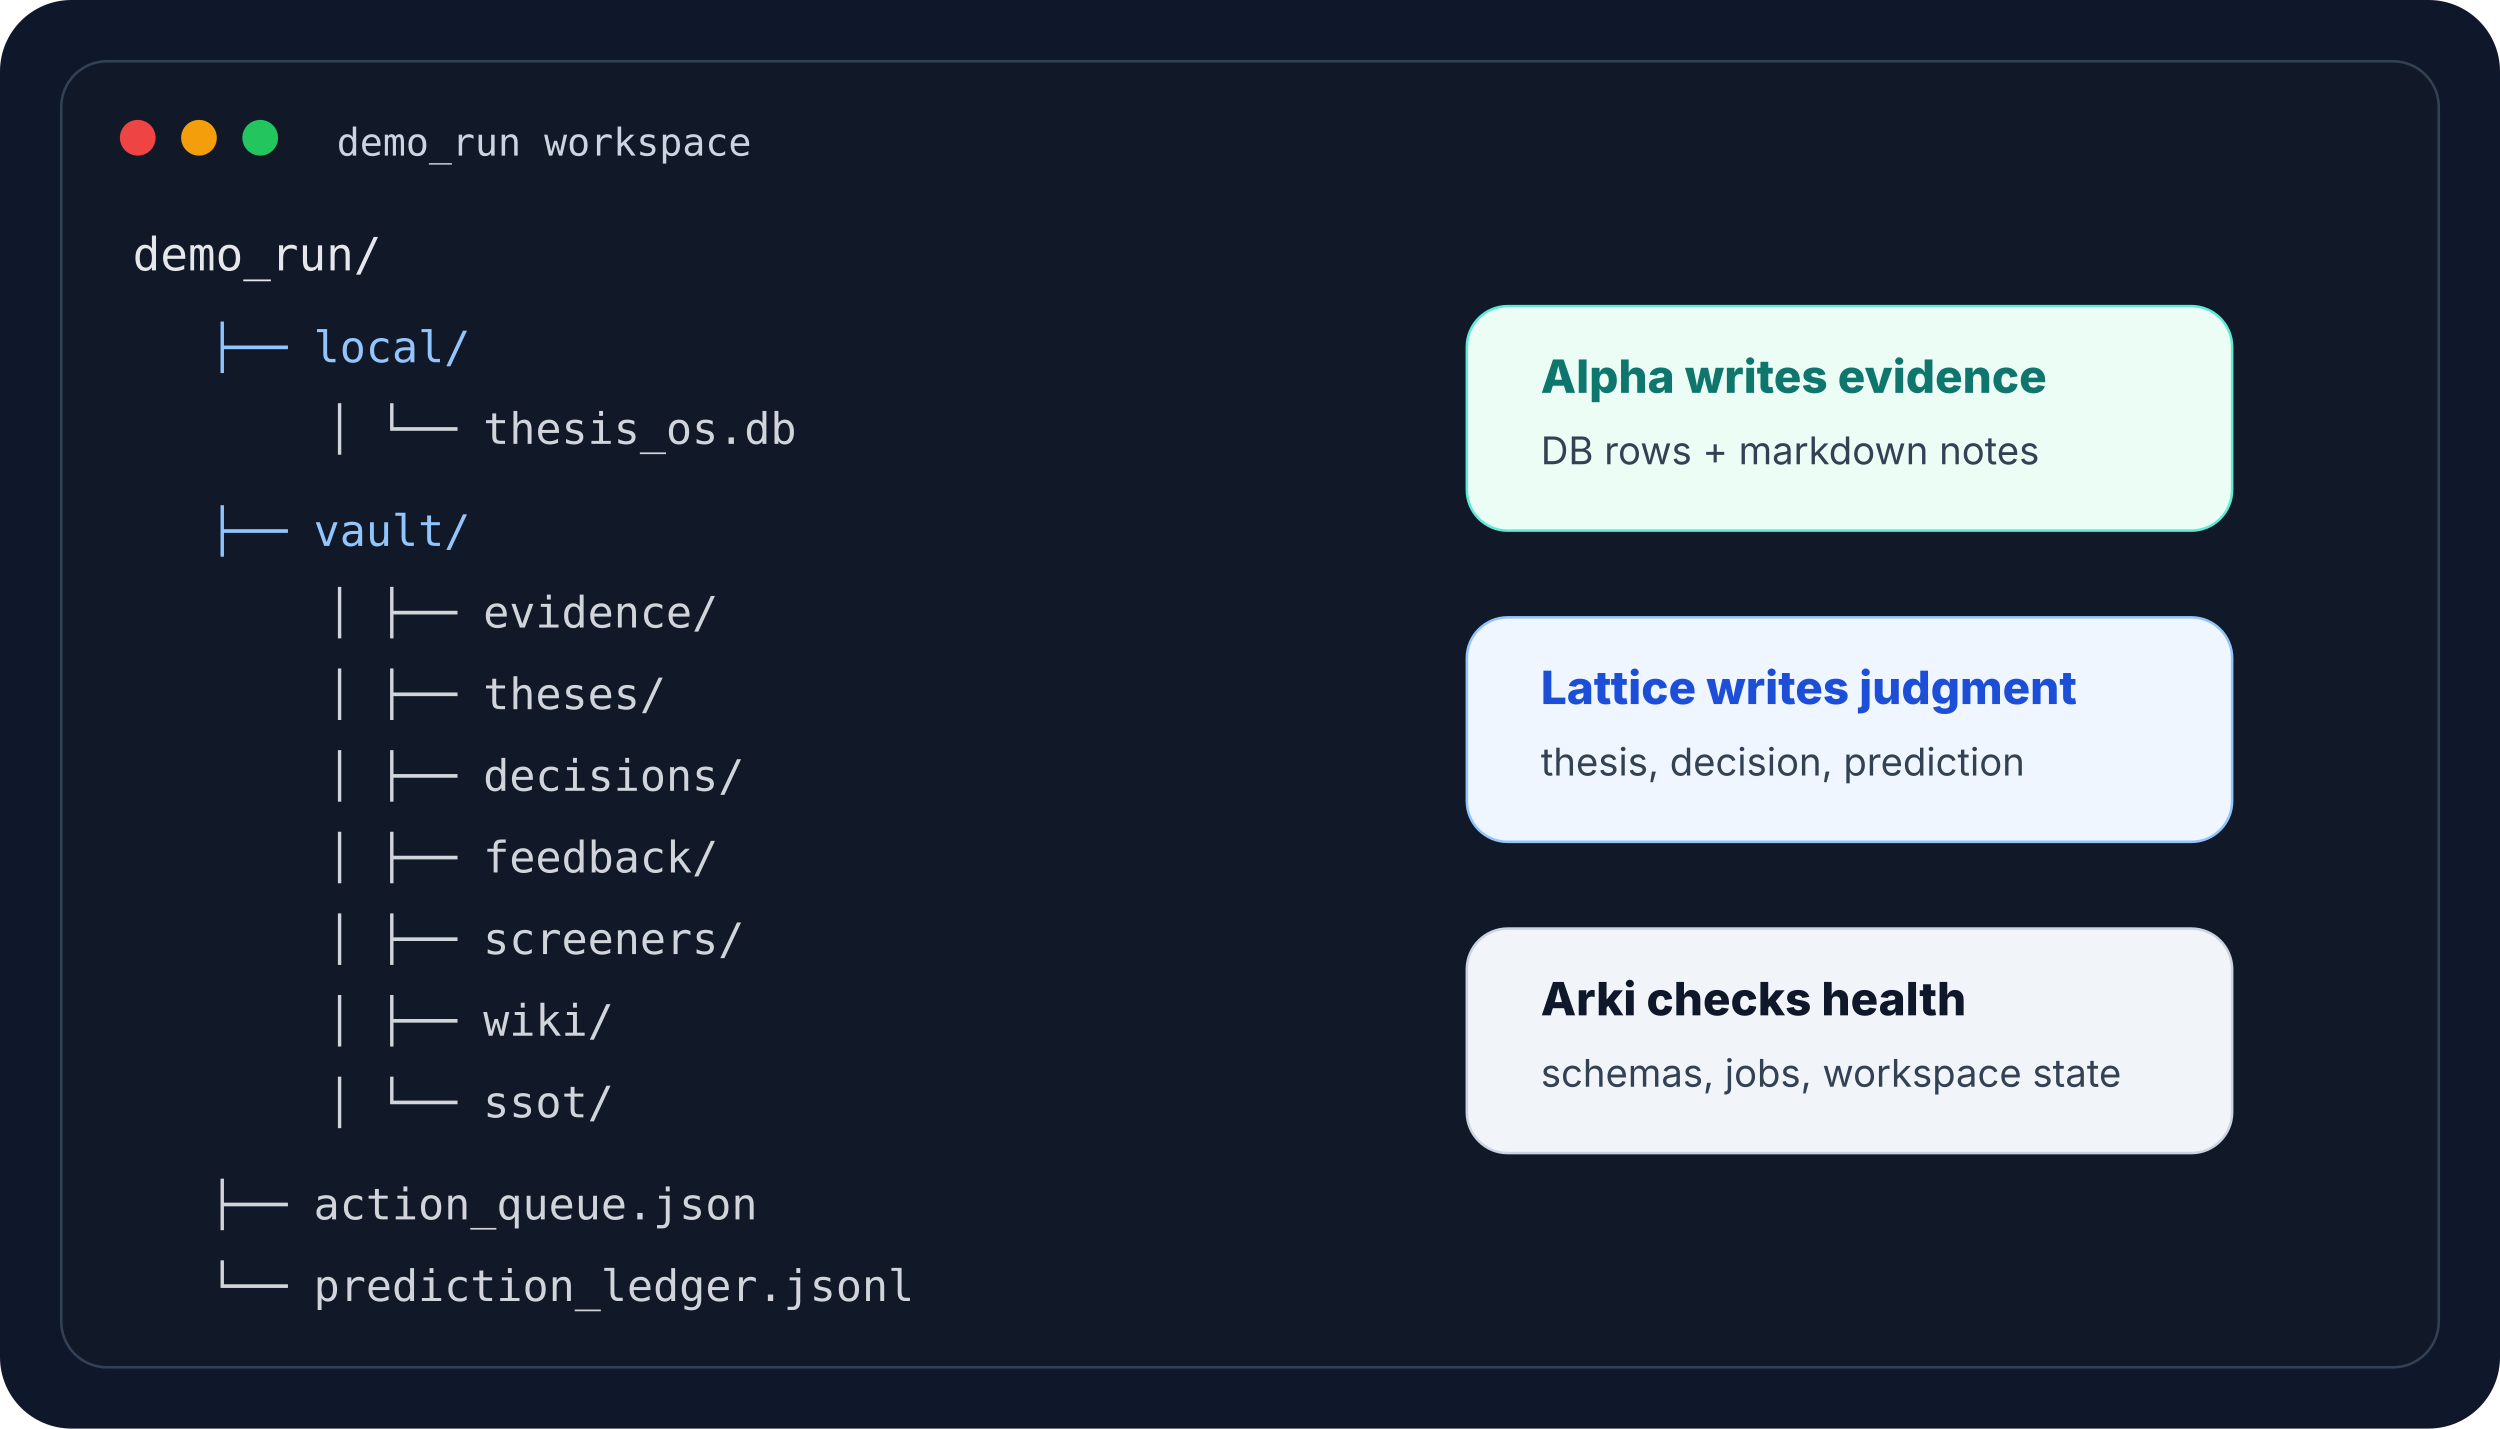
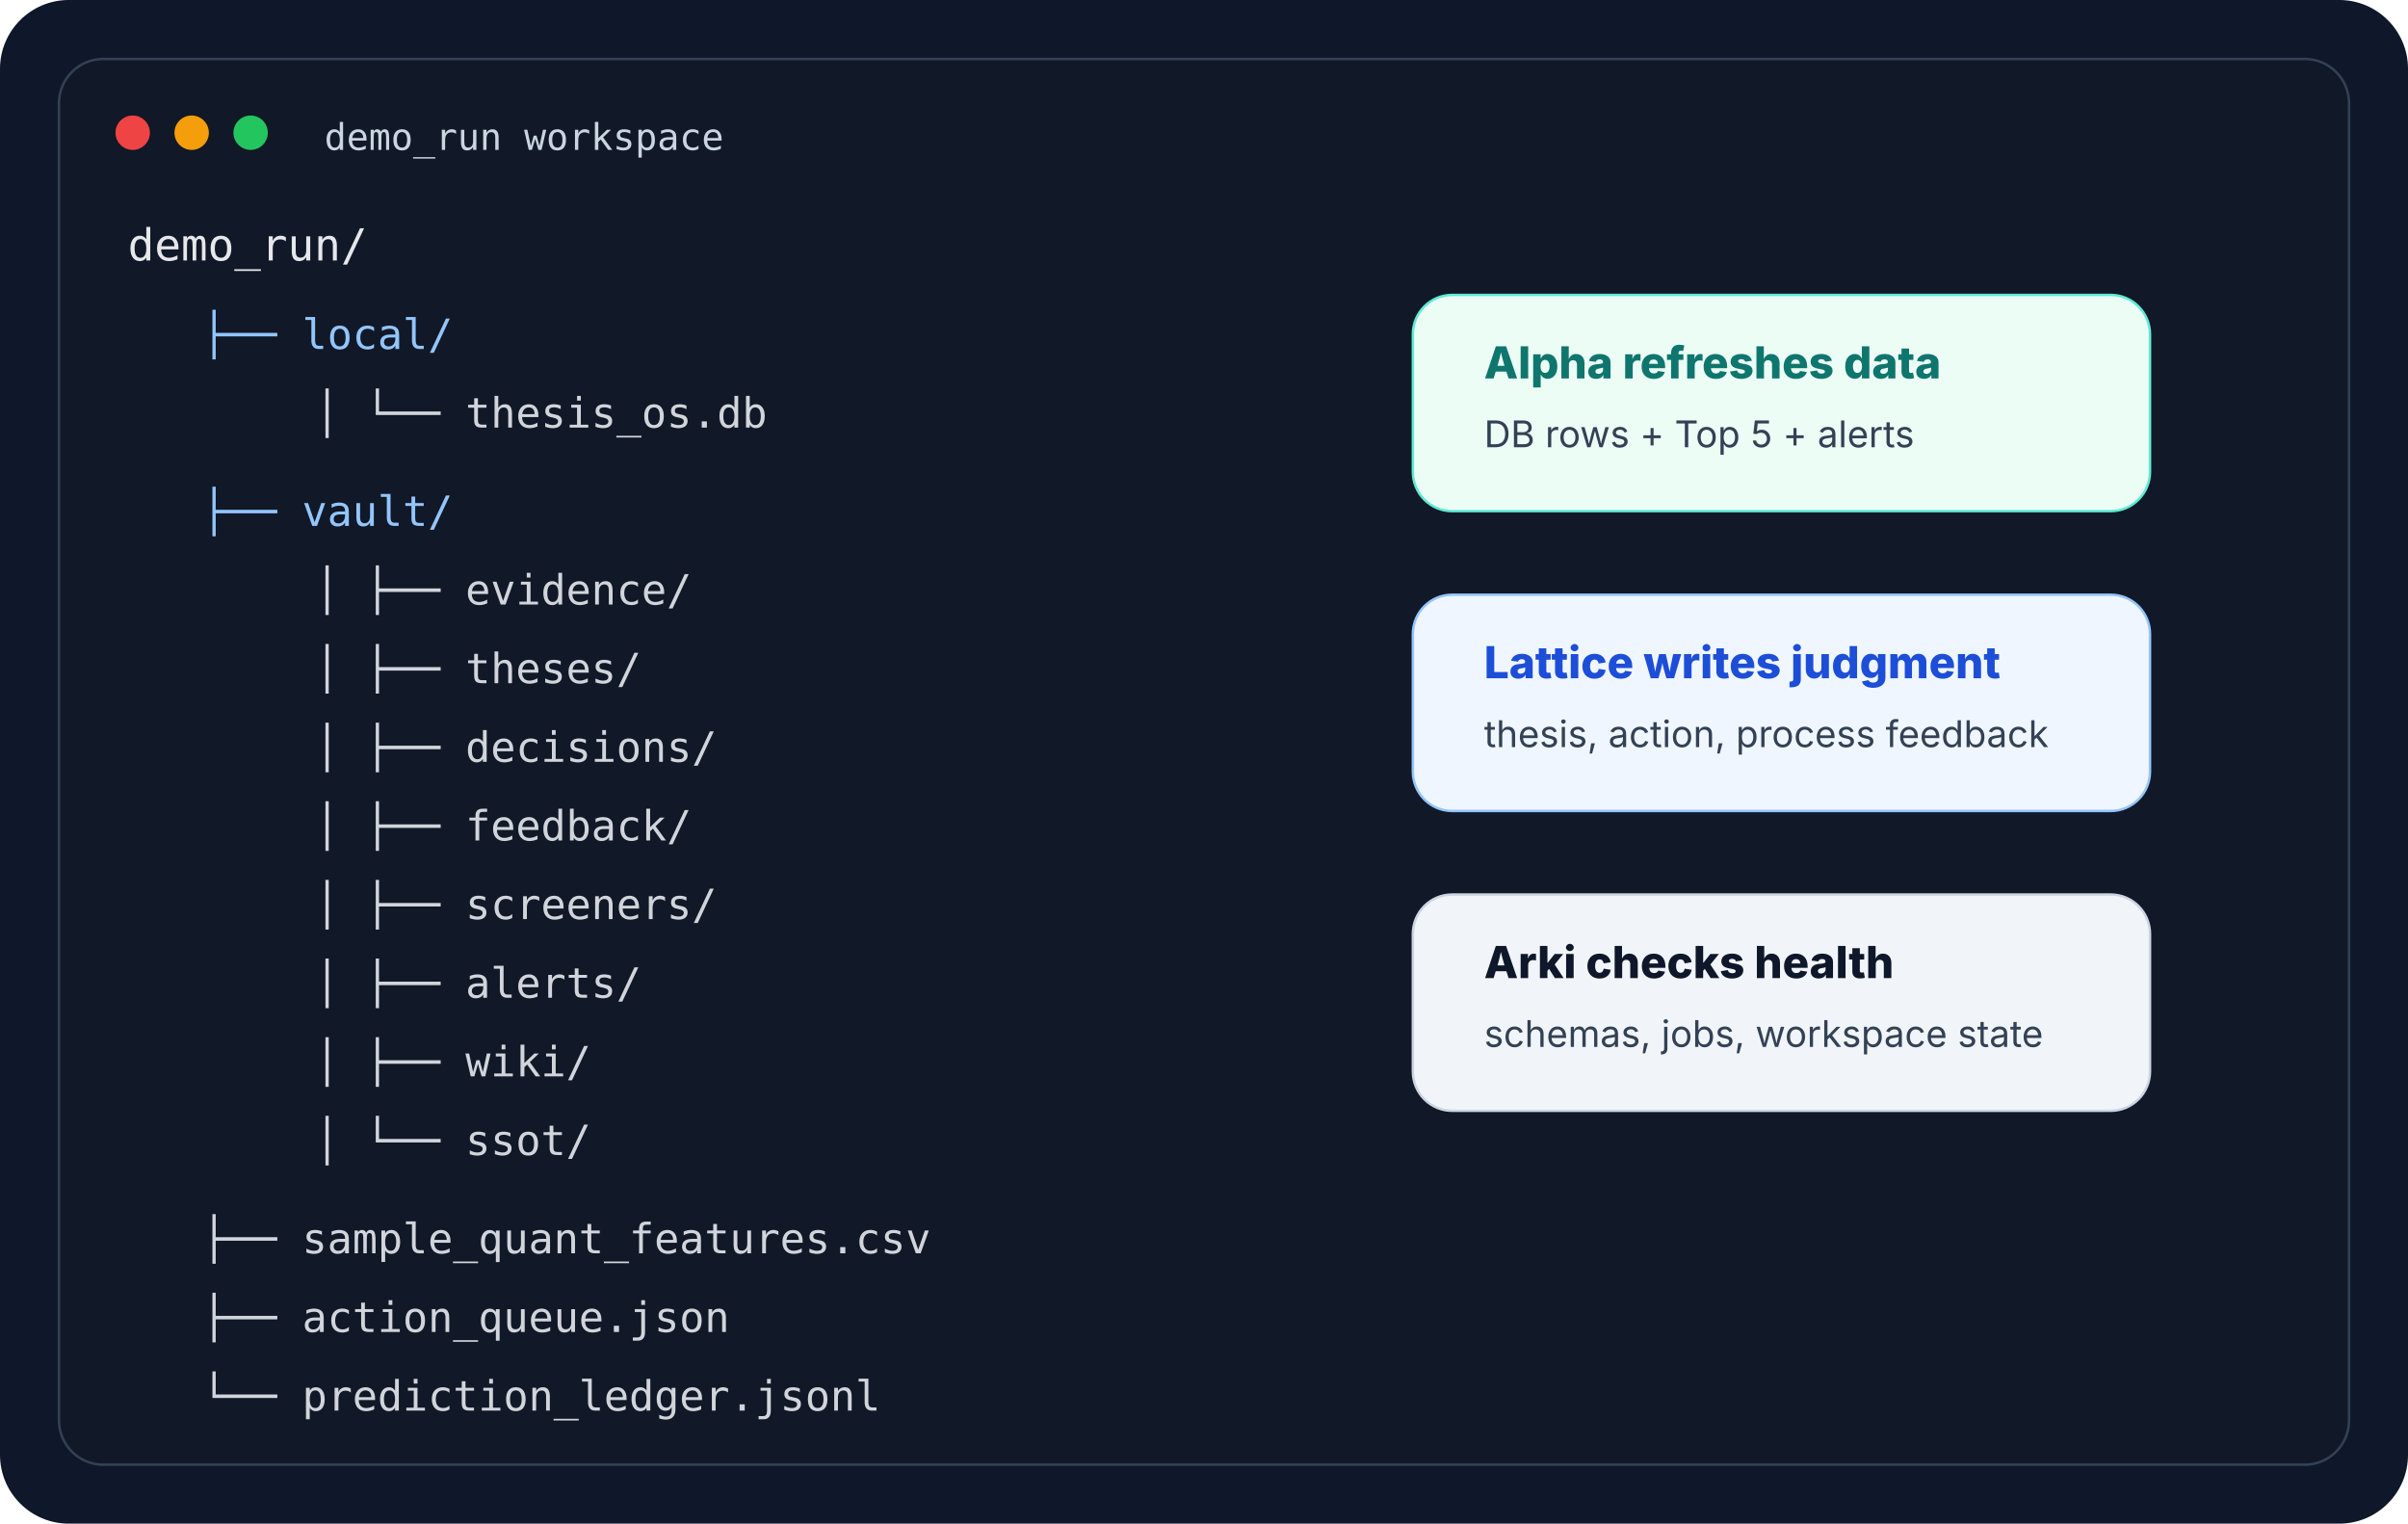
- <svg xmlns="http://www.w3.org/2000/svg" width="980" height="560" viewBox="0 0 980 560" fill="none" role="img" aria-labelledby="title desc">
-   <rect width="980" height="560" rx="28" fill="#0F172A" />
-   <rect x="24" y="24" width="932" height="512" rx="18" fill="#111827" stroke="#334155" />
+ <svg xmlns="http://www.w3.org/2000/svg" width="980" height="620" viewBox="0 0 980 620" fill="none" role="img" aria-labelledby="title desc">
+   <rect width="980" height="620" rx="28" fill="#0F172A" />
+   <rect x="24" y="24" width="932" height="572" rx="18" fill="#111827" stroke="#334155" />
  <circle cx="54" cy="54" r="7" fill="#EF4444" />
  <circle cx="78" cy="54" r="7" fill="#F59E0B" />
  <circle cx="102" cy="54" r="7" fill="#22C55E" />
  <text x="132" y="61" font-family="Menlo, Consolas, ui-monospace, monospace" font-size="15" fill="#CBD5E1">demo_run workspace</text>
  <text x="52" y="106" font-family="Menlo, Consolas, ui-monospace, monospace" font-size="18" fill="#E5E7EB">demo_run/</text>
  <text x="82" y="142" font-family="Menlo, Consolas, ui-monospace, monospace" font-size="17" fill="#93C5FD">├── local/</text>
  <text x="128" y="174" font-family="Menlo, Consolas, ui-monospace, monospace" font-size="17" fill="#D1D5DB">│   └── thesis_os.db</text>
  <text x="82" y="214" font-family="Menlo, Consolas, ui-monospace, monospace" font-size="17" fill="#93C5FD">├── vault/</text>
  <text x="128" y="246" font-family="Menlo, Consolas, ui-monospace, monospace" font-size="17" fill="#D1D5DB">│   ├── evidence/</text>
  <text x="128" y="278" font-family="Menlo, Consolas, ui-monospace, monospace" font-size="17" fill="#D1D5DB">│   ├── theses/</text>
  <text x="128" y="310" font-family="Menlo, Consolas, ui-monospace, monospace" font-size="17" fill="#D1D5DB">│   ├── decisions/</text>
  <text x="128" y="342" font-family="Menlo, Consolas, ui-monospace, monospace" font-size="17" fill="#D1D5DB">│   ├── feedback/</text>
  <text x="128" y="374" font-family="Menlo, Consolas, ui-monospace, monospace" font-size="17" fill="#D1D5DB">│   ├── screeners/</text>
-   <text x="128" y="406" font-family="Menlo, Consolas, ui-monospace, monospace" font-size="17" fill="#D1D5DB">│   ├── wiki/</text>
-   <text x="128" y="438" font-family="Menlo, Consolas, ui-monospace, monospace" font-size="17" fill="#D1D5DB">│   └── ssot/</text>
-   <text x="82" y="478" font-family="Menlo, Consolas, ui-monospace, monospace" font-size="17" fill="#D1D5DB">├── action_queue.json</text>
-   <text x="82" y="510" font-family="Menlo, Consolas, ui-monospace, monospace" font-size="17" fill="#D1D5DB">└── prediction_ledger.jsonl</text>
+   <text x="128" y="406" font-family="Menlo, Consolas, ui-monospace, monospace" font-size="17" fill="#D1D5DB">│   ├── alerts/</text>
+   <text x="128" y="438" font-family="Menlo, Consolas, ui-monospace, monospace" font-size="17" fill="#D1D5DB">│   ├── wiki/</text>
+   <text x="128" y="470" font-family="Menlo, Consolas, ui-monospace, monospace" font-size="17" fill="#D1D5DB">│   └── ssot/</text>
+   <text x="82" y="510" font-family="Menlo, Consolas, ui-monospace, monospace" font-size="17" fill="#D1D5DB">├── sample_quant_features.csv</text>
+   <text x="82" y="542" font-family="Menlo, Consolas, ui-monospace, monospace" font-size="17" fill="#D1D5DB">├── action_queue.json</text>
+   <text x="82" y="574" font-family="Menlo, Consolas, ui-monospace, monospace" font-size="17" fill="#D1D5DB">└── prediction_ledger.jsonl</text>
  <rect x="575" y="120" width="300" height="88" rx="16" fill="#ECFDF5" stroke="#5EEAD4" />
-   <text x="604" y="154" font-family="Inter, ui-sans-serif, system-ui" font-size="18" font-weight="800" fill="#0F766E">Alpha writes evidence</text>
-   <text x="604" y="182" font-family="Inter, ui-sans-serif, system-ui" font-size="15" fill="#334155">DB rows + markdown notes</text>
+   <text x="604" y="154" font-family="Inter, ui-sans-serif, system-ui" font-size="18" font-weight="800" fill="#0F766E">Alpha refreshes data</text>
+   <text x="604" y="182" font-family="Inter, ui-sans-serif, system-ui" font-size="15" fill="#334155">DB rows + Top 5 + alerts</text>
  <rect x="575" y="242" width="300" height="88" rx="16" fill="#EFF6FF" stroke="#93C5FD" />
  <text x="604" y="276" font-family="Inter, ui-sans-serif, system-ui" font-size="18" font-weight="800" fill="#1D4ED8">Lattice writes judgment</text>
-   <text x="604" y="304" font-family="Inter, ui-sans-serif, system-ui" font-size="15" fill="#334155">thesis, decision, prediction</text>
+   <text x="604" y="304" font-family="Inter, ui-sans-serif, system-ui" font-size="15" fill="#334155">thesis, action, process feedback</text>
  <rect x="575" y="364" width="300" height="88" rx="16" fill="#F1F5F9" stroke="#CBD5E1" />
  <text x="604" y="398" font-family="Inter, ui-sans-serif, system-ui" font-size="18" font-weight="800" fill="#0F172A">Arki checks health</text>
  <text x="604" y="426" font-family="Inter, ui-sans-serif, system-ui" font-size="15" fill="#334155">schemas, jobs, workspace state</text>
</svg>
